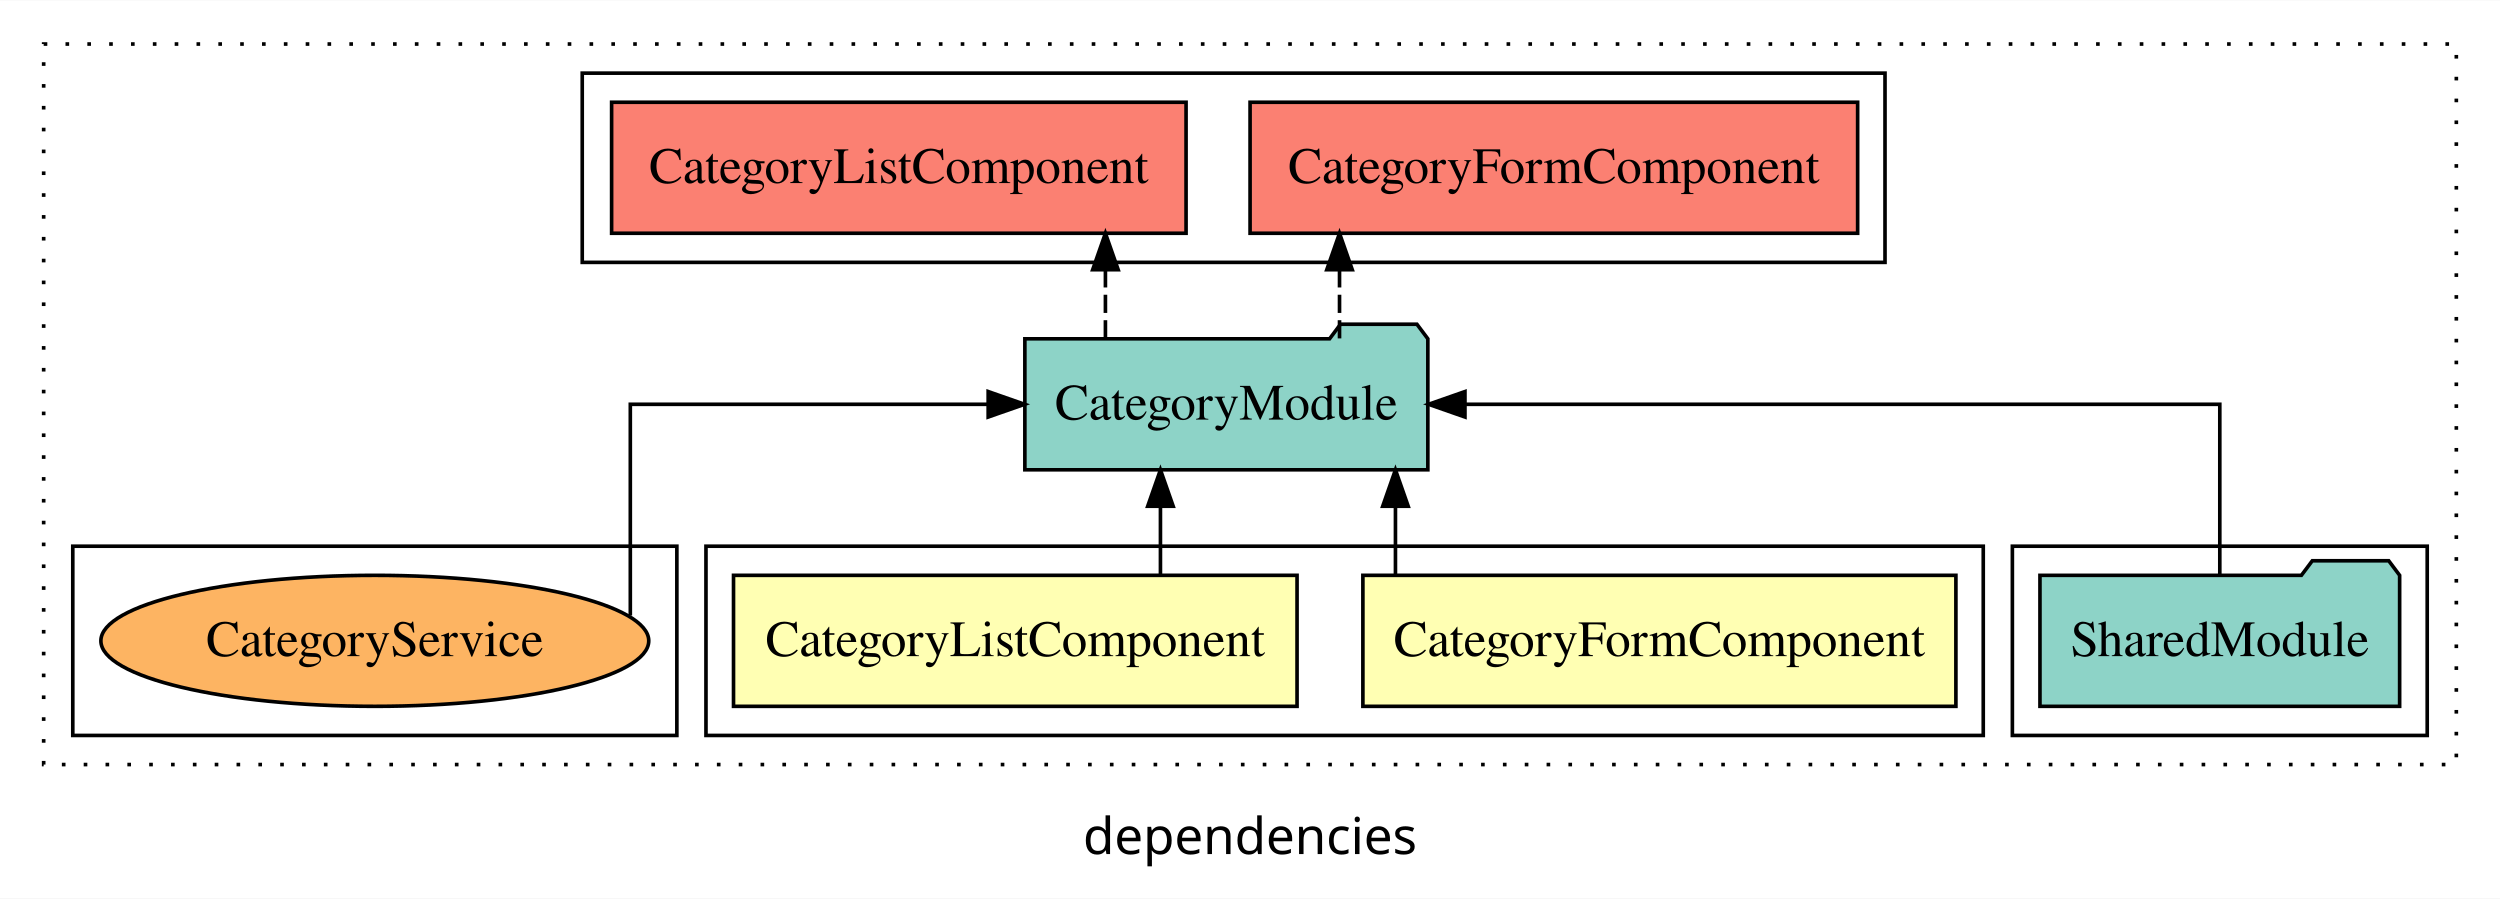
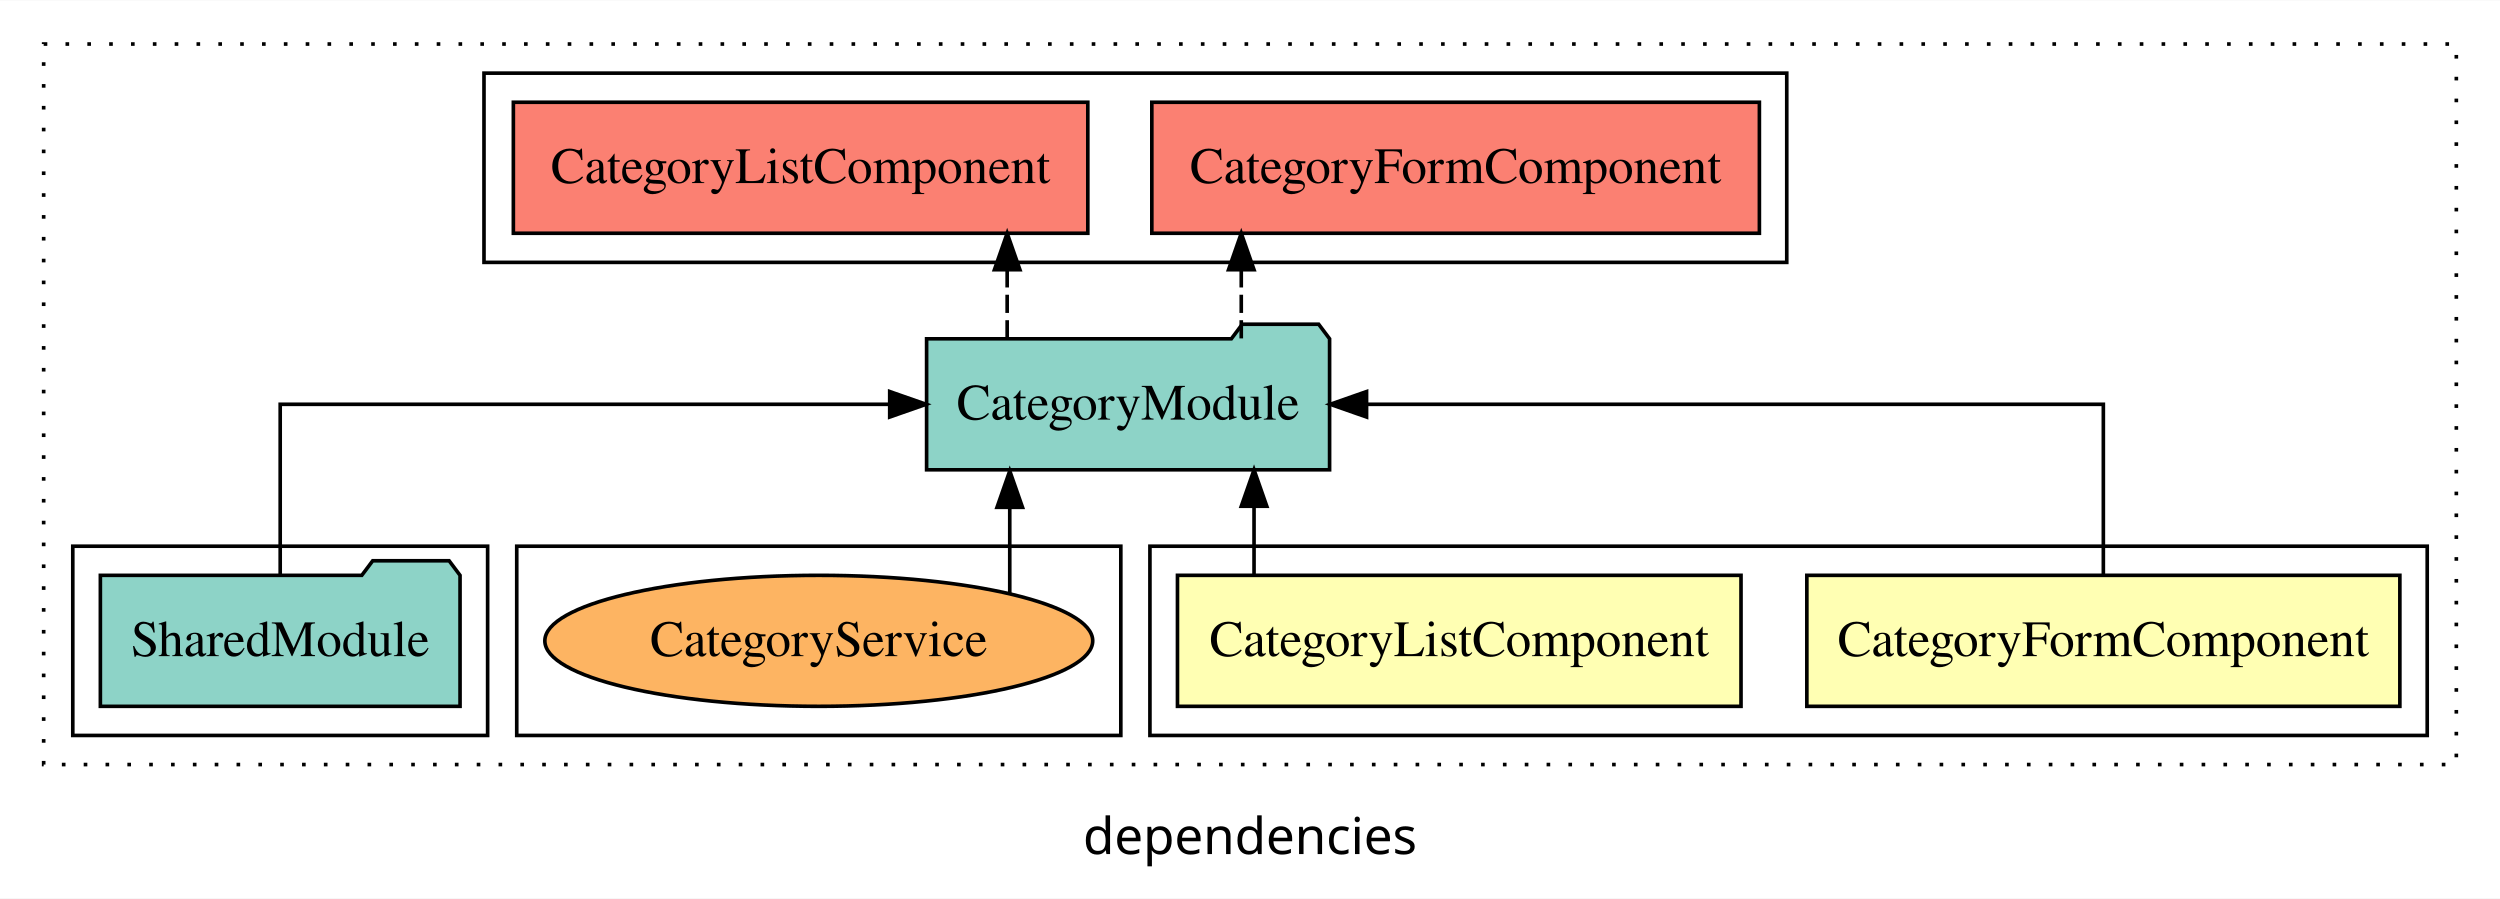
<svg xmlns="http://www.w3.org/2000/svg" width="687pt" height="247pt" viewBox="0.00 0.00 687.00 246.80">
  <g id="graph0" class="graph" transform="scale(1 1) rotate(0) translate(4 242.8)">
    <polygon fill="white" stroke="transparent" points="-4,4 -4,-242.8 683,-242.8 683,4 -4,4" />
    <text text-anchor="middle" x="339.5" y="-8.2" font-family="sans-serif" font-size="14.00">dependencies</text>
    <g id="clust1" class="cluster">
      <polygon fill="none" stroke="black" stroke-dasharray="1,5" points="8,-32.8 8,-230.8 671,-230.8 671,-32.8 8,-32.8" />
    </g>
-     <g id="clust5" class="cluster">
-       <polygon fill="none" stroke="black" points="549,-40.8 549,-92.8 663,-92.8 663,-40.8 549,-40.8" />
-     </g>
    <g id="clust2" class="cluster">
-       <polygon fill="none" stroke="black" points="190,-40.8 190,-92.8 541,-92.8 541,-40.8 190,-40.8" />
+       <polygon fill="none" stroke="black" points="312,-40.8 312,-92.8 663,-92.8 663,-40.8 312,-40.8" />
    </g>
    <g id="clust8" class="cluster">
-       <polygon fill="none" stroke="black" points="16,-40.8 16,-92.8 182,-92.8 182,-40.8 16,-40.8" />
+       <polygon fill="none" stroke="black" points="138,-40.8 138,-92.8 304,-92.8 304,-40.8 138,-40.8" />
+     </g>
+     <g id="clust5" class="cluster">
+       <polygon fill="none" stroke="black" points="16,-40.8 16,-92.8 130,-92.8 130,-40.8 16,-40.8" />
    </g>
    <g id="clust6" class="cluster">
-       <polygon fill="none" stroke="black" points="156,-170.8 156,-222.8 514,-222.8 514,-170.8 156,-170.8" />
+       <polygon fill="none" stroke="black" points="129,-170.8 129,-222.8 487,-222.8 487,-170.8 129,-170.8" />
    </g>
    <g id="node1" class="node">
-       <polygon fill="#ffffb3" stroke="black" points="533.48,-84.8 370.52,-84.8 370.52,-48.8 533.48,-48.8 533.48,-84.8" />
-       <text text-anchor="middle" x="452" y="-62.6" font-family="Times,serif" font-size="14.00">CategoryFormComponent</text>
+       <polygon fill="#ffffb3" stroke="black" points="655.48,-84.8 492.52,-84.8 492.52,-48.8 655.48,-48.8 655.48,-84.8" />
+       <text text-anchor="middle" x="574" y="-62.6" font-family="Times,serif" font-size="14.00">CategoryFormComponent</text>
    </g>
    <g id="node3" class="node">
-       <polygon fill="#8dd3c7" stroke="black" points="388.37,-149.8 385.37,-153.8 364.37,-153.8 361.37,-149.8 277.63,-149.8 277.63,-113.8 388.37,-113.8 388.37,-149.8" />
-       <text text-anchor="middle" x="333" y="-127.6" font-family="Times,serif" font-size="14.00">CategoryModule</text>
+       <polygon fill="#8dd3c7" stroke="black" points="361.37,-149.8 358.37,-153.8 337.37,-153.8 334.37,-149.8 250.63,-149.8 250.63,-113.8 361.37,-113.8 361.37,-149.8" />
+       <text text-anchor="middle" x="306" y="-127.6" font-family="Times,serif" font-size="14.00">CategoryModule</text>
    </g>
    <g id="edge1" class="edge">
-       <path fill="none" stroke="black" d="M379.47,-84.91C379.47,-84.91 379.47,-103.79 379.47,-103.79" />
-       <polygon fill="black" stroke="black" points="375.97,-103.79 379.47,-113.79 382.97,-103.79 375.97,-103.79" />
+       <path fill="none" stroke="black" d="M574,-84.91C574,-104.14 574,-131.8 574,-131.8 574,-131.8 371.53,-131.8 371.53,-131.8" />
+       <polygon fill="black" stroke="black" points="371.53,-128.3 361.53,-131.8 371.53,-135.3 371.53,-128.3" />
    </g>
    <g id="node2" class="node">
-       <polygon fill="#ffffb3" stroke="black" points="352.43,-84.8 197.57,-84.8 197.57,-48.8 352.43,-48.8 352.43,-84.8" />
-       <text text-anchor="middle" x="275" y="-62.6" font-family="Times,serif" font-size="14.00">CategoryListComponent</text>
+       <polygon fill="#ffffb3" stroke="black" points="474.43,-84.8 319.57,-84.8 319.57,-48.8 474.43,-48.8 474.43,-84.8" />
+       <text text-anchor="middle" x="397" y="-62.6" font-family="Times,serif" font-size="14.00">CategoryListComponent</text>
    </g>
    <g id="edge2" class="edge">
-       <path fill="none" stroke="black" d="M314.89,-84.91C314.89,-84.91 314.89,-103.79 314.89,-103.79" />
-       <polygon fill="black" stroke="black" points="311.39,-103.79 314.89,-113.79 318.39,-103.79 311.39,-103.79" />
+       <path fill="none" stroke="black" d="M340.61,-84.91C340.61,-84.91 340.61,-103.79 340.61,-103.79" />
+       <polygon fill="black" stroke="black" points="337.11,-103.79 340.61,-113.79 344.11,-103.79 337.11,-103.79" />
    </g>
    <g id="node5" class="node">
-       <polygon fill="#fb8072" stroke="black" points="506.48,-214.8 339.52,-214.8 339.52,-178.8 506.48,-178.8 506.48,-214.8" />
-       <text text-anchor="middle" x="423" y="-192.6" font-family="Times,serif" font-size="14.00">CategoryFormComponent </text>
+       <polygon fill="#fb8072" stroke="black" points="479.48,-214.8 312.52,-214.8 312.52,-178.8 479.48,-178.8 479.48,-214.8" />
+       <text text-anchor="middle" x="396" y="-192.6" font-family="Times,serif" font-size="14.00">CategoryFormComponent </text>
    </g>
    <g id="edge4" class="edge">
-       <path fill="none" stroke="black" stroke-dasharray="5,2" d="M364.1,-149.91C364.1,-149.91 364.1,-168.79 364.1,-168.79" />
-       <polygon fill="black" stroke="black" points="360.6,-168.79 364.1,-178.79 367.6,-168.79 360.6,-168.79" />
+       <path fill="none" stroke="black" stroke-dasharray="5,2" d="M337.1,-149.91C337.1,-149.91 337.1,-168.79 337.1,-168.79" />
+       <polygon fill="black" stroke="black" points="333.6,-168.79 337.1,-178.79 340.6,-168.79 333.6,-168.79" />
    </g>
    <g id="node6" class="node">
-       <polygon fill="#fb8072" stroke="black" points="321.93,-214.8 164.07,-214.8 164.07,-178.8 321.93,-178.8 321.93,-214.8" />
-       <text text-anchor="middle" x="243" y="-192.6" font-family="Times,serif" font-size="14.00">CategoryListComponent </text>
+       <polygon fill="#fb8072" stroke="black" points="294.93,-214.8 137.07,-214.8 137.07,-178.8 294.93,-178.8 294.93,-214.8" />
+       <text text-anchor="middle" x="216" y="-192.6" font-family="Times,serif" font-size="14.00">CategoryListComponent </text>
    </g>
    <g id="edge5" class="edge">
-       <path fill="none" stroke="black" stroke-dasharray="5,2" d="M299.77,-149.91C299.77,-149.91 299.77,-168.79 299.77,-168.79" />
-       <polygon fill="black" stroke="black" points="296.27,-168.79 299.77,-178.79 303.27,-168.79 296.27,-168.79" />
+       <path fill="none" stroke="black" stroke-dasharray="5,2" d="M272.77,-149.91C272.77,-149.91 272.77,-168.79 272.77,-168.79" />
+       <polygon fill="black" stroke="black" points="269.27,-168.79 272.77,-178.79 276.27,-168.79 269.27,-168.79" />
    </g>
    <g id="node4" class="node">
-       <polygon fill="#8dd3c7" stroke="black" points="655.42,-84.8 652.42,-88.8 631.42,-88.8 628.42,-84.8 556.58,-84.8 556.58,-48.8 655.42,-48.8 655.42,-84.8" />
-       <text text-anchor="middle" x="606" y="-62.6" font-family="Times,serif" font-size="14.00">SharedModule</text>
+       <polygon fill="#8dd3c7" stroke="black" points="122.42,-84.8 119.42,-88.8 98.42,-88.8 95.42,-84.8 23.58,-84.8 23.58,-48.8 122.42,-48.8 122.42,-84.8" />
+       <text text-anchor="middle" x="73" y="-62.6" font-family="Times,serif" font-size="14.00">SharedModule</text>
    </g>
    <g id="edge3" class="edge">
-       <path fill="none" stroke="black" d="M606,-84.91C606,-104.14 606,-131.8 606,-131.8 606,-131.8 398.57,-131.8 398.57,-131.8" />
-       <polygon fill="black" stroke="black" points="398.57,-128.3 388.57,-131.8 398.57,-135.3 398.57,-128.3" />
+       <path fill="none" stroke="black" d="M73,-84.91C73,-104.14 73,-131.8 73,-131.8 73,-131.8 240.49,-131.8 240.49,-131.8" />
+       <polygon fill="black" stroke="black" points="240.49,-135.3 250.49,-131.8 240.49,-128.3 240.49,-135.3" />
    </g>
    <g id="node7" class="node">
-       <ellipse fill="#fdb462" stroke="black" cx="99" cy="-66.8" rx="75.28" ry="18" />
-       <text text-anchor="middle" x="99" y="-62.6" font-family="Times,serif" font-size="14.00">CategoryService</text>
+       <ellipse fill="#fdb462" stroke="black" cx="221" cy="-66.8" rx="75.28" ry="18" />
+       <text text-anchor="middle" x="221" y="-62.6" font-family="Times,serif" font-size="14.00">CategoryService</text>
    </g>
    <g id="edge6" class="edge">
-       <path fill="none" stroke="black" d="M169.21,-73.76C169.21,-90.52 169.21,-131.8 169.21,-131.8 169.21,-131.8 267.55,-131.8 267.55,-131.8" />
-       <polygon fill="black" stroke="black" points="267.55,-135.3 277.55,-131.8 267.55,-128.3 267.55,-135.3" />
+       <path fill="none" stroke="black" d="M273.48,-79.95C273.48,-79.95 273.48,-103.49 273.48,-103.49" />
+       <polygon fill="black" stroke="black" points="269.98,-103.49 273.48,-113.49 276.98,-103.49 269.98,-103.49" />
    </g>
  </g>
</svg>
